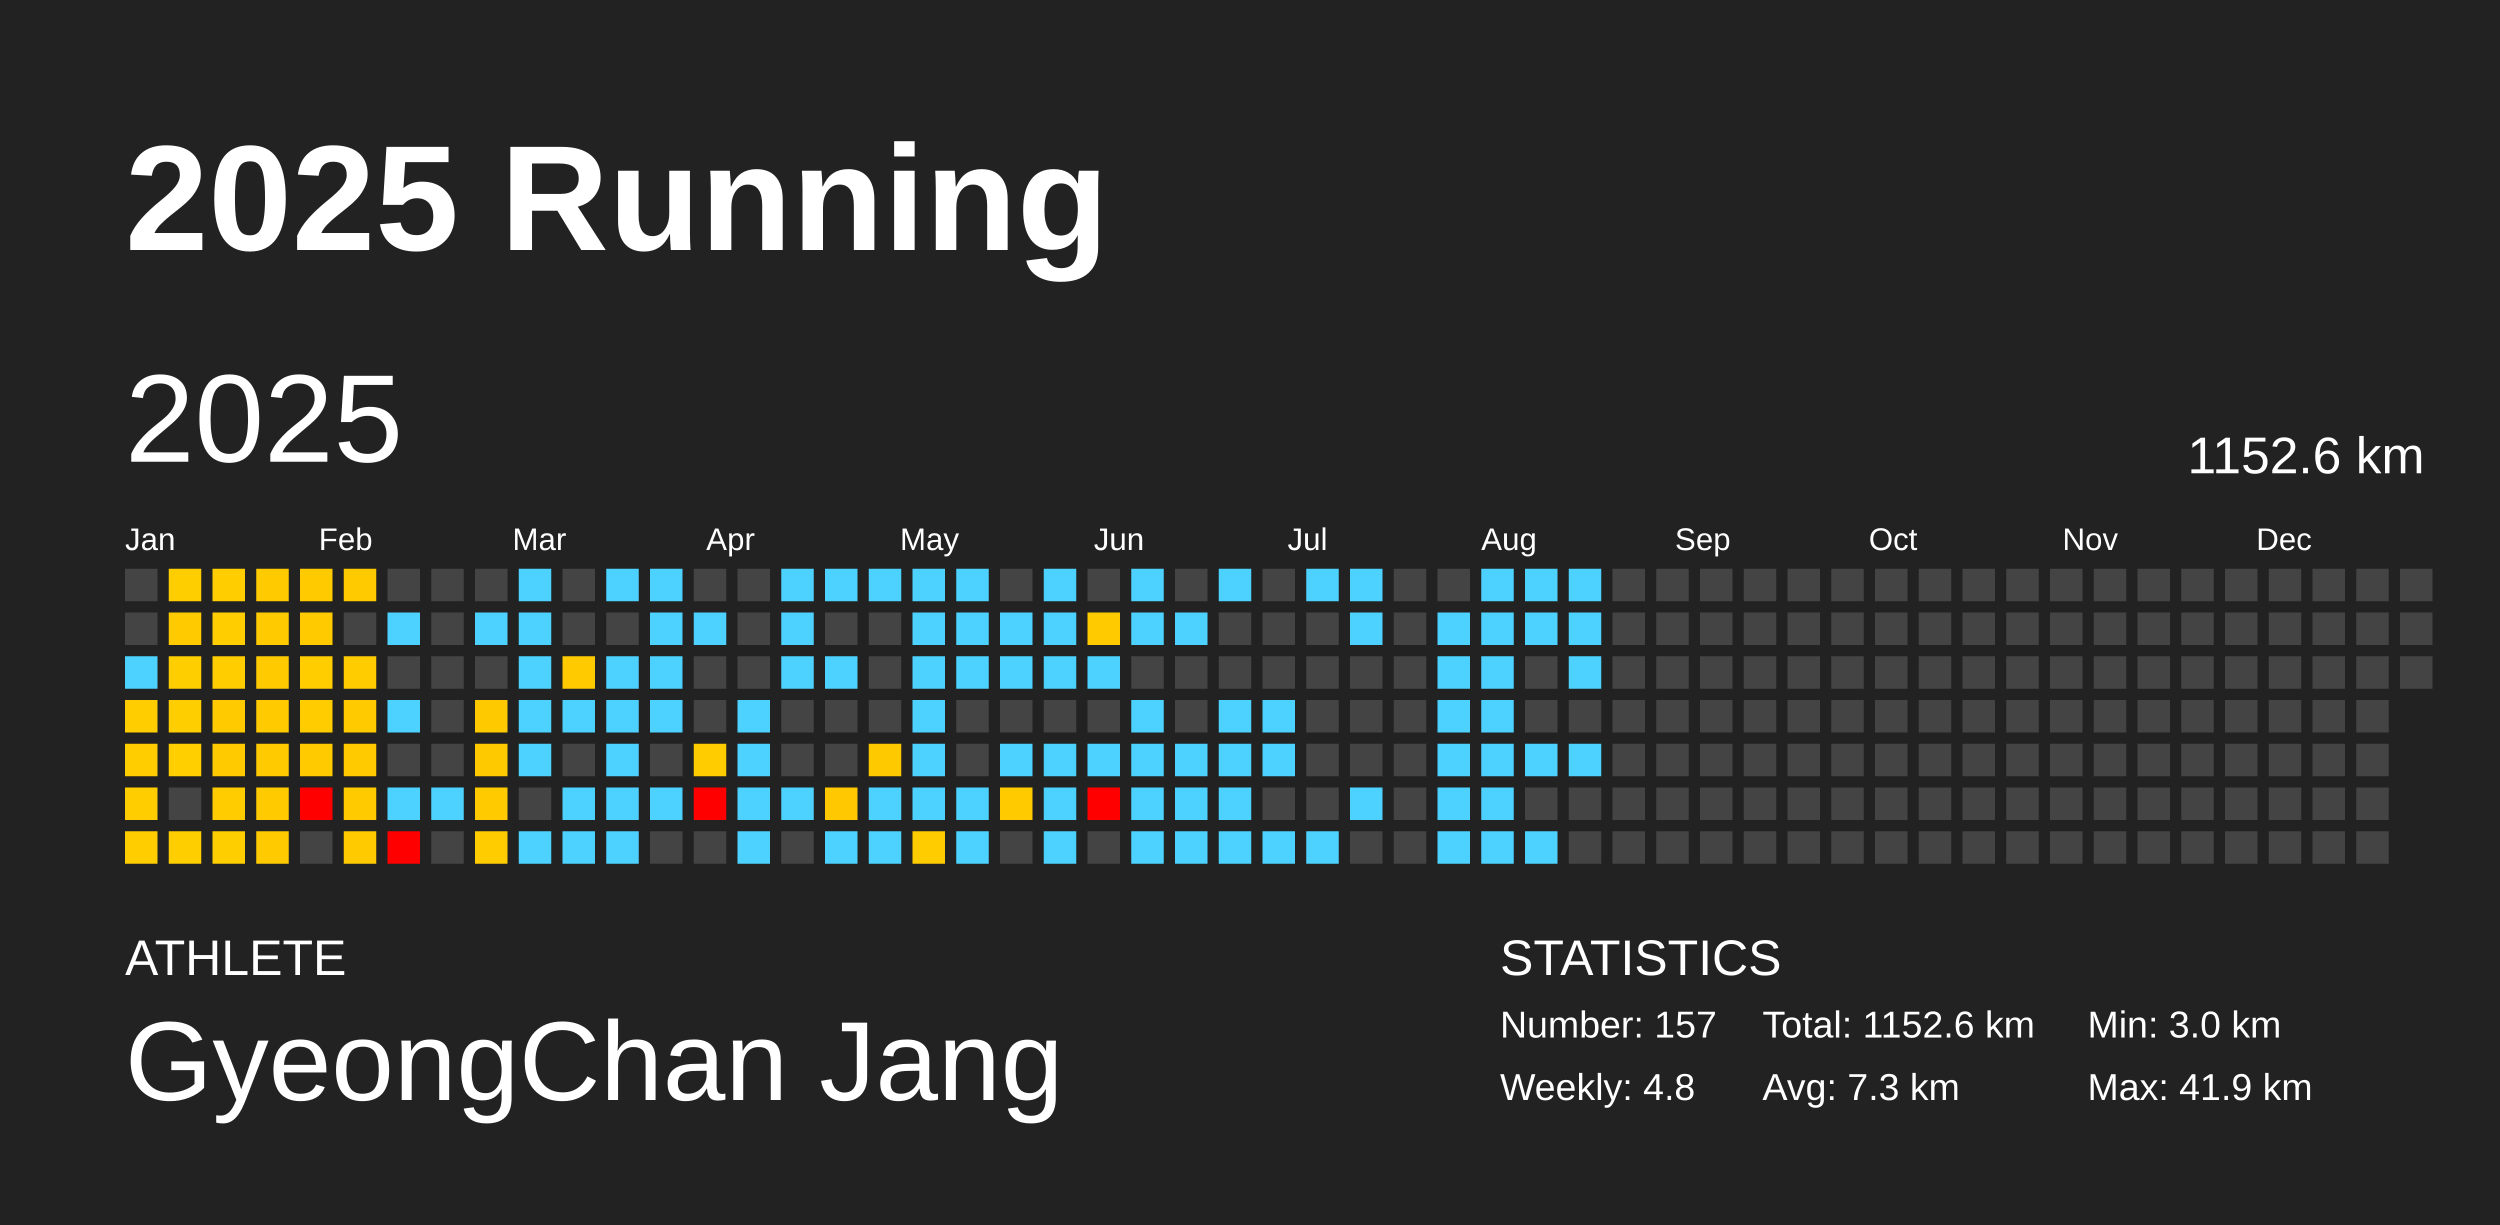
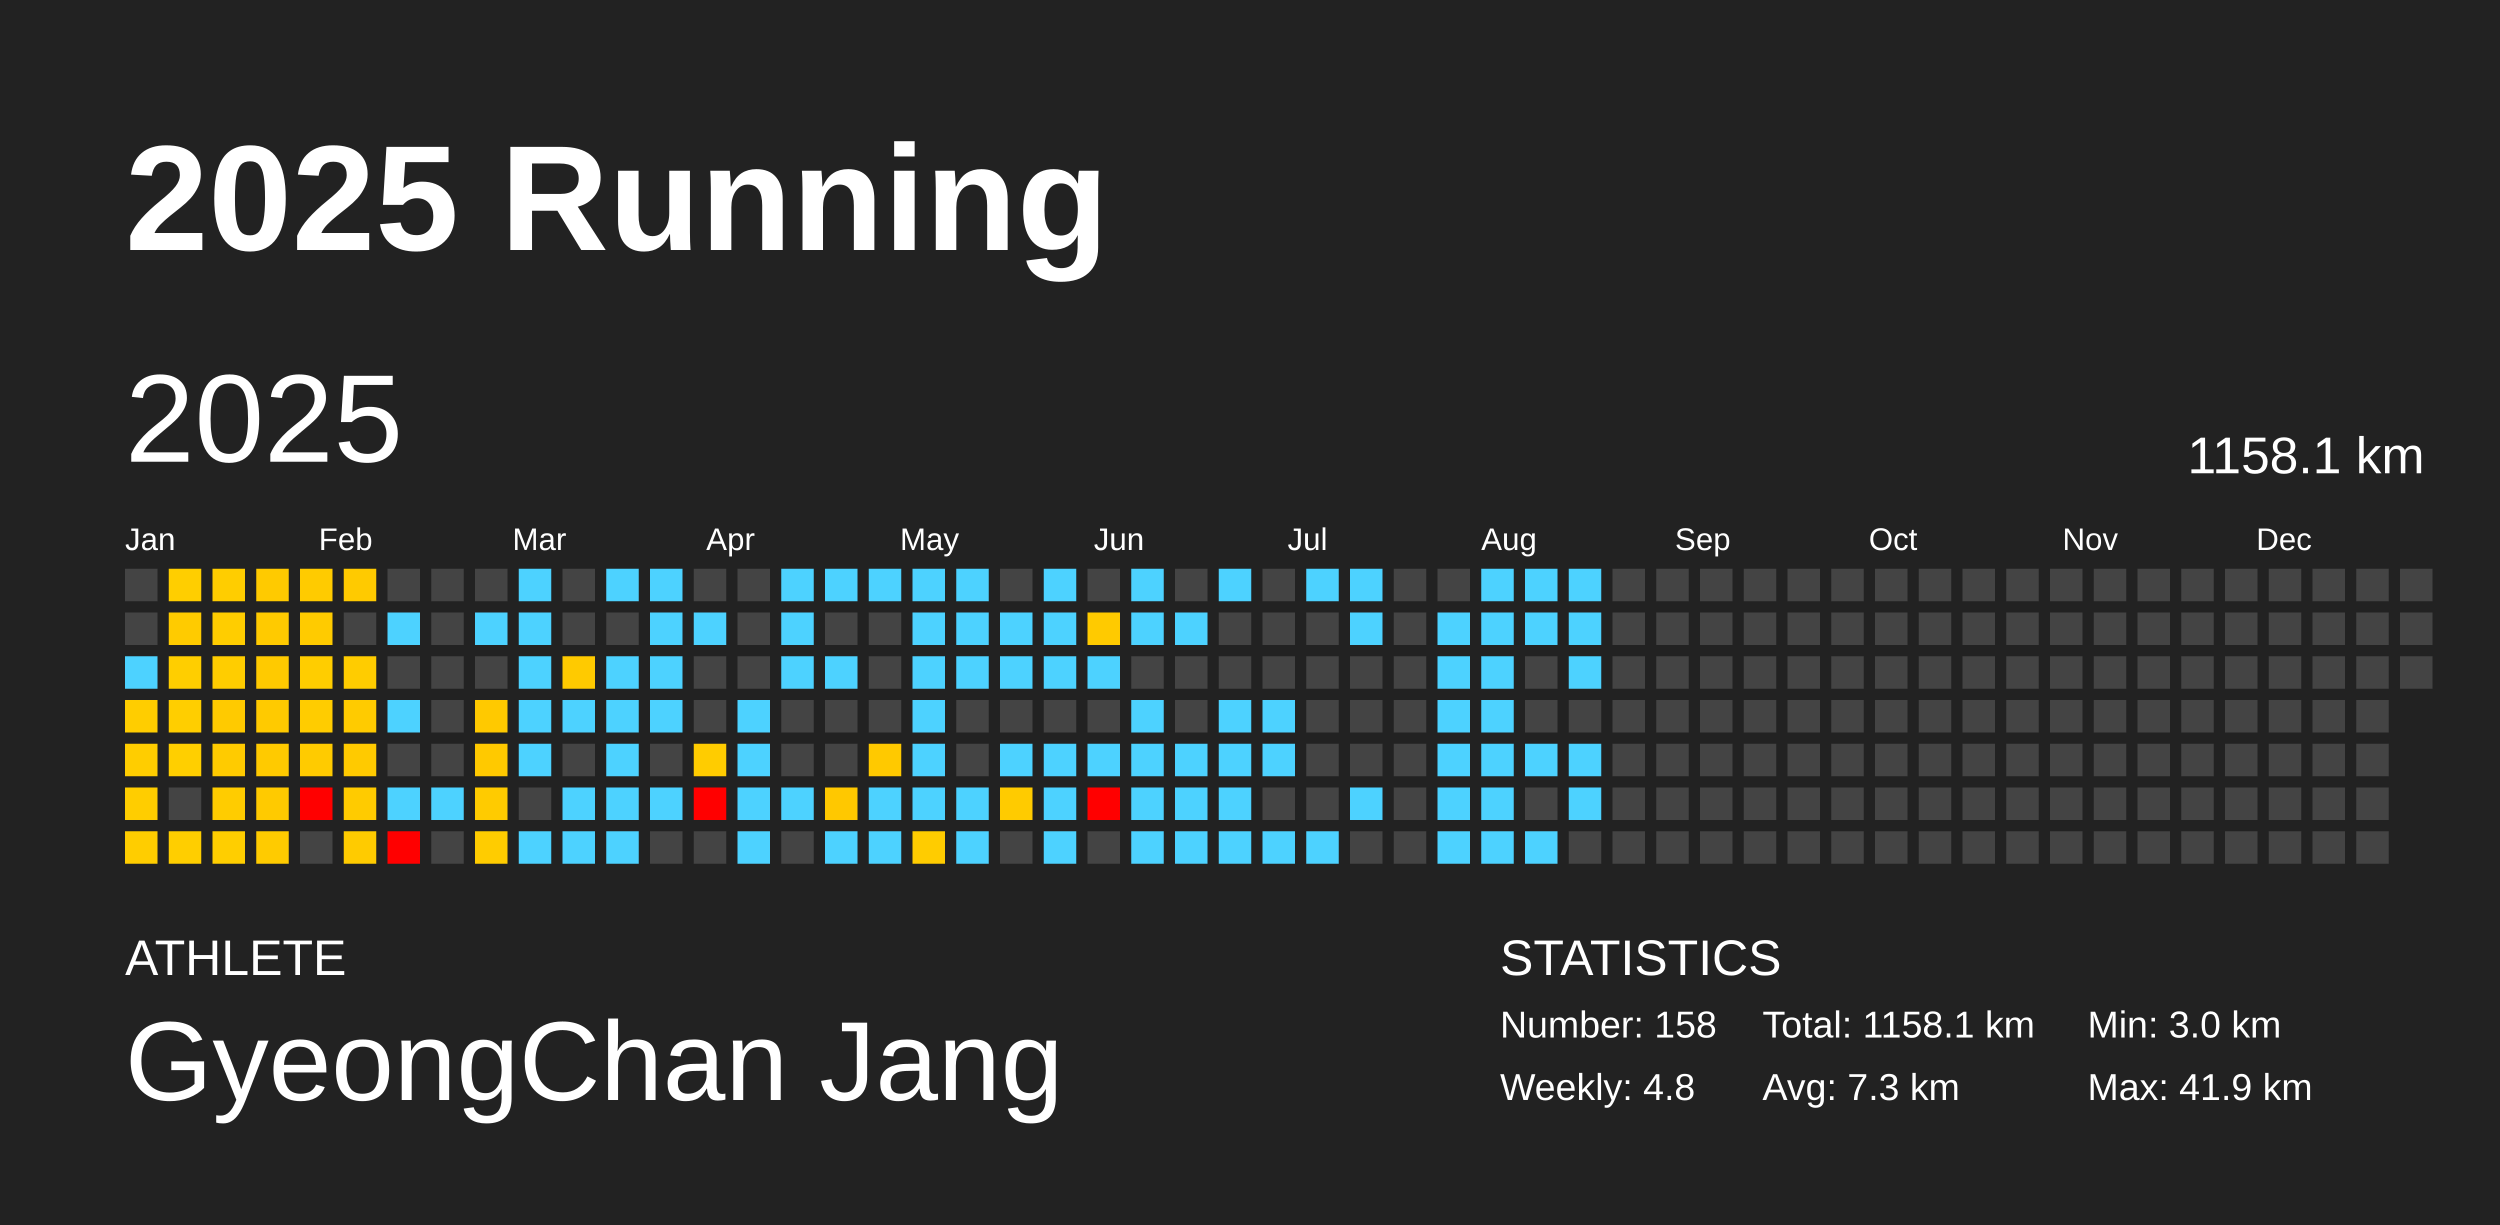
<svg xmlns="http://www.w3.org/2000/svg" baseProfile="full" height="98mm" version="1.1" viewBox="0,0,200,98" width="200mm">
  <defs />
  <rect fill="#222222" height="98" width="200" x="0" y="0" />
  <text fill="#FFFFFF" style="font-size:12px; font-family:Arial; font-weight:bold;" x="10" y="20">2025 Running</text>
  <text fill="#FFFFFF" style="font-size:4px; font-family:Arial" x="10" y="78">ATHLETE</text>
  <text fill="#FFFFFF" style="font-size:9px; font-family:Arial" x="10" y="88">GyeongChan Jang</text>
  <text fill="#FFFFFF" style="font-size:4px; font-family:Arial" x="120" y="78">STATISTICS</text>
-   <text fill="#FFFFFF" style="font-size:3px; font-family:Arial" x="120" y="83">Number: 157</text>
+   <text fill="#FFFFFF" style="font-size:3px; font-family:Arial" x="120" y="83">Number: 158</text>
  <text fill="#FFFFFF" style="font-size:3px; font-family:Arial" x="120" y="88">Weekly: 4.8</text>
-   <text fill="#FFFFFF" style="font-size:3px; font-family:Arial" x="141" y="83">Total: 1152.6 km</text>
+   <text fill="#FFFFFF" style="font-size:3px; font-family:Arial" x="141" y="83">Total: 1158.1 km</text>
  <text fill="#FFFFFF" style="font-size:3px; font-family:Arial" x="141" y="88">Avg: 7.3 km</text>
  <text fill="#FFFFFF" style="font-size:3px; font-family:Arial" x="167" y="83">Min: 3.0 km</text>
  <text fill="#FFFFFF" style="font-size:3px; font-family:Arial" x="167" y="88">Max: 41.9 km</text>
  <text dominant-baseline="hanging" fill="#FFFFFF" style="font-size:10.0px; font-family:Arial;" x="10" y="30">2025</text>
-   <text dominant-baseline="hanging" fill="#FFFFFF" style="font-size:4.125px; font-family:Arial;" x="175" y="35">1152.6 km</text>
+   <text dominant-baseline="hanging" fill="#FFFFFF" style="font-size:4.125px; font-family:Arial;" x="175" y="35">1158.1 km</text>
  <text fill="#FFFFFF" style="font-size:2.5px; font-family:Arial" x="10.0" y="44">Jan</text>
  <text fill="#FFFFFF" style="font-size:2.5px; font-family:Arial" x="25.5" y="44">Feb</text>
  <text fill="#FFFFFF" style="font-size:2.5px; font-family:Arial" x="41.0" y="44">Mar</text>
  <text fill="#FFFFFF" style="font-size:2.5px; font-family:Arial" x="56.5" y="44">Apr</text>
  <text fill="#FFFFFF" style="font-size:2.5px; font-family:Arial" x="72.0" y="44">May</text>
  <text fill="#FFFFFF" style="font-size:2.5px; font-family:Arial" x="87.5" y="44">Jun</text>
  <text fill="#FFFFFF" style="font-size:2.5px; font-family:Arial" x="103.0" y="44">Jul</text>
  <text fill="#FFFFFF" style="font-size:2.5px; font-family:Arial" x="118.5" y="44">Aug</text>
  <text fill="#FFFFFF" style="font-size:2.5px; font-family:Arial" x="134.0" y="44">Sep</text>
  <text fill="#FFFFFF" style="font-size:2.5px; font-family:Arial" x="149.5" y="44">Oct</text>
  <text fill="#FFFFFF" style="font-size:2.5px; font-family:Arial" x="165.0" y="44">Nov</text>
  <text fill="#FFFFFF" style="font-size:2.5px; font-family:Arial" x="180.5" y="44">Dec</text>
  <rect fill="#444444" height="2.6" width="2.6" x="10.0" y="45.5" />
  <rect fill="#444444" height="2.6" width="2.6" x="10.0" y="49.0" />
  <rect fill="#4dd2ff" height="2.6" width="2.6" x="10.0" y="52.5" />
  <rect fill="#ffcd00" height="2.6" width="2.6" x="10.0" y="56.0" />
  <rect fill="#ffcd00" height="2.6" width="2.6" x="10.0" y="59.5" />
  <rect fill="#ffcd00" height="2.6" width="2.6" x="10.0" y="63.0" />
  <rect fill="#ffcd00" height="2.6" width="2.6" x="10.0" y="66.5" />
  <rect fill="#ffce00" height="2.6" width="2.6" x="13.5" y="45.5" />
  <rect fill="#ffcb00" height="2.6" width="2.6" x="13.5" y="49.0" />
  <rect fill="#ffce00" height="2.6" width="2.6" x="13.5" y="52.5" />
  <rect fill="#ffce00" height="2.6" width="2.6" x="13.5" y="56.0" />
  <rect fill="#ffcf00" height="2.6" width="2.6" x="13.5" y="59.5" />
  <rect fill="#444444" height="2.6" width="2.6" x="13.5" y="63.0" />
  <rect fill="#ffce00" height="2.6" width="2.6" x="13.5" y="66.5" />
  <rect fill="#ffcd00" height="2.6" width="2.6" x="17.0" y="45.5" />
  <rect fill="#ffcd00" height="2.6" width="2.6" x="17.0" y="49.0" />
  <rect fill="#ffcd00" height="2.6" width="2.6" x="17.0" y="52.5" />
  <rect fill="#ffca00" height="2.6" width="2.6" x="17.0" y="56.0" />
  <rect fill="#ffcb00" height="2.6" width="2.6" x="17.0" y="59.5" />
  <rect fill="#ffcc00" height="2.6" width="2.6" x="17.0" y="63.0" />
  <rect fill="#ffce00" height="2.6" width="2.6" x="17.0" y="66.5" />
  <rect fill="#ffca00" height="2.6" width="2.6" x="20.5" y="45.5" />
  <rect fill="#ffca00" height="2.6" width="2.6" x="20.5" y="49.0" />
  <rect fill="#ffca00" height="2.6" width="2.6" x="20.5" y="52.5" />
  <rect fill="#ffca00" height="2.6" width="2.6" x="20.5" y="56.0" />
  <rect fill="#ffca00" height="2.6" width="2.6" x="20.5" y="59.5" />
  <rect fill="#ffca00" height="2.6" width="2.6" x="20.5" y="63.0" />
  <rect fill="#ffcb00" height="2.6" width="2.6" x="20.5" y="66.5" />
  <rect fill="#ffcb00" height="2.6" width="2.6" x="24.0" y="45.5" />
  <rect fill="#ffcb00" height="2.6" width="2.6" x="24.0" y="49.0" />
  <rect fill="#ffcd00" height="2.6" width="2.6" x="24.0" y="52.5" />
  <rect fill="#ffcc00" height="2.6" width="2.6" x="24.0" y="56.0" />
  <rect fill="#ffcb00" height="2.6" width="2.6" x="24.0" y="59.5" />
  <rect fill="red" height="2.6" width="2.6" x="24.0" y="63.0" />
  <rect fill="#444444" height="2.6" width="2.6" x="24.0" y="66.5" />
  <rect fill="#ffca00" height="2.6" width="2.6" x="27.5" y="45.5" />
  <rect fill="#444444" height="2.6" width="2.6" x="27.5" y="49.0" />
  <rect fill="#ffcc00" height="2.6" width="2.6" x="27.5" y="52.5" />
  <rect fill="#ffcb00" height="2.6" width="2.6" x="27.5" y="56.0" />
  <rect fill="#ffca00" height="2.6" width="2.6" x="27.5" y="59.5" />
  <rect fill="#ffcb00" height="2.6" width="2.6" x="27.5" y="63.0" />
  <rect fill="#ffcb00" height="2.6" width="2.6" x="27.5" y="66.5" />
  <rect fill="#444444" height="2.6" width="2.6" x="31.0" y="45.5" />
  <rect fill="#4dd2ff" height="2.6" width="2.6" x="31.0" y="49.0" />
  <rect fill="#444444" height="2.6" width="2.6" x="31.0" y="52.5" />
  <rect fill="#4dd2ff" height="2.6" width="2.6" x="31.0" y="56.0" />
  <rect fill="#444444" height="2.6" width="2.6" x="31.0" y="59.5" />
  <rect fill="#4dd2ff" height="2.6" width="2.6" x="31.0" y="63.0" />
  <rect fill="red" height="2.6" width="2.6" x="31.0" y="66.5" />
  <rect fill="#444444" height="2.6" width="2.6" x="34.5" y="45.5" />
  <rect fill="#444444" height="2.6" width="2.6" x="34.5" y="49.0" />
  <rect fill="#444444" height="2.6" width="2.6" x="34.5" y="52.5" />
  <rect fill="#444444" height="2.6" width="2.6" x="34.5" y="56.0" />
  <rect fill="#444444" height="2.6" width="2.6" x="34.5" y="59.5" />
  <rect fill="#4dd2ff" height="2.6" width="2.6" x="34.5" y="63.0" />
  <rect fill="#444444" height="2.6" width="2.6" x="34.5" y="66.5" />
  <rect fill="#444444" height="2.6" width="2.6" x="38.0" y="45.5" />
  <rect fill="#4dd2ff" height="2.6" width="2.6" x="38.0" y="49.0" />
  <rect fill="#444444" height="2.6" width="2.6" x="38.0" y="52.5" />
  <rect fill="#ffc900" height="2.6" width="2.6" x="38.0" y="56.0" />
  <rect fill="#ffc900" height="2.6" width="2.6" x="38.0" y="59.5" />
  <rect fill="#ffcb00" height="2.6" width="2.6" x="38.0" y="63.0" />
  <rect fill="#ffcc00" height="2.6" width="2.6" x="38.0" y="66.5" />
  <rect fill="#4dd2ff" height="2.6" width="2.6" x="41.5" y="45.5" />
  <rect fill="#4dd2ff" height="2.6" width="2.6" x="41.5" y="49.0" />
  <rect fill="#4dd2ff" height="2.6" width="2.6" x="41.5" y="52.5" />
  <rect fill="#4dd2ff" height="2.6" width="2.6" x="41.5" y="56.0" />
  <rect fill="#4dd2ff" height="2.6" width="2.6" x="41.5" y="59.5" />
  <rect fill="#444444" height="2.6" width="2.6" x="41.5" y="63.0" />
  <rect fill="#4dd2ff" height="2.6" width="2.6" x="41.5" y="66.5" />
  <rect fill="#444444" height="2.6" width="2.6" x="45.0" y="45.5" />
  <rect fill="#444444" height="2.6" width="2.6" x="45.0" y="49.0" />
  <rect fill="#ffca00" height="2.6" width="2.6" x="45.0" y="52.5" />
  <rect fill="#4dd2ff" height="2.6" width="2.6" x="45.0" y="56.0" />
  <rect fill="#444444" height="2.6" width="2.6" x="45.0" y="59.5" />
  <rect fill="#4dd2ff" height="2.6" width="2.6" x="45.0" y="63.0" />
  <rect fill="#4dd2ff" height="2.6" width="2.6" x="45.0" y="66.5" />
  <rect fill="#4dd2ff" height="2.6" width="2.6" x="48.5" y="45.5" />
  <rect fill="#444444" height="2.6" width="2.6" x="48.5" y="49.0" />
  <rect fill="#4dd2ff" height="2.6" width="2.6" x="48.5" y="52.5" />
  <rect fill="#4dd2ff" height="2.6" width="2.6" x="48.5" y="56.0" />
  <rect fill="#4dd2ff" height="2.6" width="2.6" x="48.5" y="59.5" />
  <rect fill="#4dd2ff" height="2.6" width="2.6" x="48.5" y="63.0" />
  <rect fill="#4dd2ff" height="2.6" width="2.6" x="48.5" y="66.5" />
  <rect fill="#4dd2ff" height="2.6" width="2.6" x="52.0" y="45.5" />
  <rect fill="#4dd2ff" height="2.6" width="2.6" x="52.0" y="49.0" />
  <rect fill="#4dd2ff" height="2.6" width="2.6" x="52.0" y="52.5" />
  <rect fill="#4dd2ff" height="2.6" width="2.6" x="52.0" y="56.0" />
  <rect fill="#444444" height="2.6" width="2.6" x="52.0" y="59.5" />
  <rect fill="#4dd2ff" height="2.6" width="2.6" x="52.0" y="63.0" />
  <rect fill="#444444" height="2.6" width="2.6" x="52.0" y="66.5" />
  <rect fill="#444444" height="2.6" width="2.6" x="55.5" y="45.5" />
  <rect fill="#4dd2ff" height="2.6" width="2.6" x="55.5" y="49.0" />
  <rect fill="#444444" height="2.6" width="2.6" x="55.5" y="52.5" />
  <rect fill="#444444" height="2.6" width="2.6" x="55.5" y="56.0" />
  <rect fill="#ffcc00" height="2.6" width="2.6" x="55.5" y="59.5" />
  <rect fill="red" height="2.6" width="2.6" x="55.5" y="63.0" />
  <rect fill="#444444" height="2.6" width="2.6" x="55.5" y="66.5" />
  <rect fill="#444444" height="2.6" width="2.6" x="59.0" y="45.5" />
  <rect fill="#444444" height="2.6" width="2.6" x="59.0" y="49.0" />
  <rect fill="#444444" height="2.6" width="2.6" x="59.0" y="52.5" />
  <rect fill="#4dd2ff" height="2.6" width="2.6" x="59.0" y="56.0" />
  <rect fill="#4dd2ff" height="2.6" width="2.6" x="59.0" y="59.5" />
  <rect fill="#4dd2ff" height="2.6" width="2.6" x="59.0" y="63.0" />
  <rect fill="#4dd2ff" height="2.6" width="2.6" x="59.0" y="66.5" />
  <rect fill="#4dd2ff" height="2.6" width="2.6" x="62.5" y="45.5" />
  <rect fill="#4dd2ff" height="2.6" width="2.6" x="62.5" y="49.0" />
  <rect fill="#4dd2ff" height="2.6" width="2.6" x="62.5" y="52.5" />
  <rect fill="#444444" height="2.6" width="2.6" x="62.5" y="56.0" />
  <rect fill="#444444" height="2.6" width="2.6" x="62.5" y="59.5" />
  <rect fill="#4dd2ff" height="2.6" width="2.6" x="62.5" y="63.0" />
  <rect fill="#444444" height="2.6" width="2.6" x="62.5" y="66.5" />
  <rect fill="#4dd2ff" height="2.6" width="2.6" x="66.0" y="45.5" />
  <rect fill="#444444" height="2.6" width="2.6" x="66.0" y="49.0" />
  <rect fill="#4dd2ff" height="2.6" width="2.6" x="66.0" y="52.5" />
  <rect fill="#444444" height="2.6" width="2.6" x="66.0" y="56.0" />
  <rect fill="#444444" height="2.6" width="2.6" x="66.0" y="59.5" />
  <rect fill="#ffc800" height="2.6" width="2.6" x="66.0" y="63.0" />
  <rect fill="#4dd2ff" height="2.6" width="2.6" x="66.0" y="66.5" />
  <rect fill="#4dd2ff" height="2.6" width="2.6" x="69.5" y="45.5" />
  <rect fill="#444444" height="2.6" width="2.6" x="69.5" y="49.0" />
  <rect fill="#444444" height="2.6" width="2.6" x="69.5" y="52.5" />
  <rect fill="#444444" height="2.6" width="2.6" x="69.5" y="56.0" />
  <rect fill="#ffc900" height="2.6" width="2.6" x="69.5" y="59.5" />
  <rect fill="#4dd2ff" height="2.6" width="2.6" x="69.5" y="63.0" />
  <rect fill="#4dd2ff" height="2.6" width="2.6" x="69.5" y="66.5" />
  <rect fill="#4dd2ff" height="2.6" width="2.6" x="73.0" y="45.5" />
  <rect fill="#4dd2ff" height="2.6" width="2.6" x="73.0" y="49.0" />
  <rect fill="#4dd2ff" height="2.6" width="2.6" x="73.0" y="52.5" />
  <rect fill="#4dd2ff" height="2.6" width="2.6" x="73.0" y="56.0" />
  <rect fill="#4dd2ff" height="2.6" width="2.6" x="73.0" y="59.5" />
  <rect fill="#4dd2ff" height="2.6" width="2.6" x="73.0" y="63.0" />
  <rect fill="#ffcc00" height="2.6" width="2.6" x="73.0" y="66.5" />
  <rect fill="#4dd2ff" height="2.6" width="2.6" x="76.5" y="45.5" />
  <rect fill="#4dd2ff" height="2.6" width="2.6" x="76.5" y="49.0" />
  <rect fill="#4dd2ff" height="2.6" width="2.6" x="76.5" y="52.5" />
  <rect fill="#444444" height="2.6" width="2.6" x="76.5" y="56.0" />
  <rect fill="#444444" height="2.6" width="2.6" x="76.5" y="59.5" />
  <rect fill="#4dd2ff" height="2.6" width="2.6" x="76.5" y="63.0" />
  <rect fill="#4dd2ff" height="2.6" width="2.6" x="76.5" y="66.5" />
  <rect fill="#444444" height="2.6" width="2.6" x="80.0" y="45.5" />
  <rect fill="#4dd2ff" height="2.6" width="2.6" x="80.0" y="49.0" />
  <rect fill="#4dd2ff" height="2.6" width="2.6" x="80.0" y="52.5" />
  <rect fill="#444444" height="2.6" width="2.6" x="80.0" y="56.0" />
  <rect fill="#4dd2ff" height="2.6" width="2.6" x="80.0" y="59.5" />
  <rect fill="#ffcb00" height="2.6" width="2.6" x="80.0" y="63.0" />
  <rect fill="#444444" height="2.6" width="2.6" x="80.0" y="66.5" />
  <rect fill="#4dd2ff" height="2.6" width="2.6" x="83.5" y="45.5" />
  <rect fill="#4dd2ff" height="2.6" width="2.6" x="83.5" y="49.0" />
  <rect fill="#4dd2ff" height="2.6" width="2.6" x="83.5" y="52.5" />
  <rect fill="#444444" height="2.6" width="2.6" x="83.5" y="56.0" />
  <rect fill="#4dd2ff" height="2.6" width="2.6" x="83.5" y="59.5" />
  <rect fill="#4dd2ff" height="2.6" width="2.6" x="83.5" y="63.0" />
  <rect fill="#4dd2ff" height="2.6" width="2.6" x="83.5" y="66.5" />
  <rect fill="#444444" height="2.6" width="2.6" x="87.0" y="45.5" />
  <rect fill="#ffca00" height="2.6" width="2.6" x="87.0" y="49.0" />
  <rect fill="#4dd2ff" height="2.6" width="2.6" x="87.0" y="52.5" />
  <rect fill="#444444" height="2.6" width="2.6" x="87.0" y="56.0" />
  <rect fill="#4dd2ff" height="2.6" width="2.6" x="87.0" y="59.5" />
  <rect fill="red" height="2.6" width="2.6" x="87.0" y="63.0" />
  <rect fill="#444444" height="2.6" width="2.6" x="87.0" y="66.5" />
  <rect fill="#4dd2ff" height="2.6" width="2.6" x="90.5" y="45.5" />
  <rect fill="#4dd2ff" height="2.6" width="2.6" x="90.5" y="49.0" />
  <rect fill="#444444" height="2.6" width="2.6" x="90.5" y="52.5" />
  <rect fill="#4dd2ff" height="2.6" width="2.6" x="90.5" y="56.0" />
  <rect fill="#4dd2ff" height="2.6" width="2.6" x="90.5" y="59.5" />
  <rect fill="#4dd2ff" height="2.6" width="2.6" x="90.5" y="63.0" />
  <rect fill="#4dd2ff" height="2.6" width="2.6" x="90.5" y="66.5" />
  <rect fill="#444444" height="2.6" width="2.6" x="94.0" y="45.5" />
  <rect fill="#4dd2ff" height="2.6" width="2.6" x="94.0" y="49.0" />
  <rect fill="#444444" height="2.6" width="2.6" x="94.0" y="52.5" />
  <rect fill="#444444" height="2.6" width="2.6" x="94.0" y="56.0" />
  <rect fill="#4dd2ff" height="2.6" width="2.6" x="94.0" y="59.5" />
  <rect fill="#4dd2ff" height="2.6" width="2.6" x="94.0" y="63.0" />
  <rect fill="#4dd2ff" height="2.6" width="2.6" x="94.0" y="66.5" />
  <rect fill="#4dd2ff" height="2.6" width="2.6" x="97.5" y="45.5" />
  <rect fill="#444444" height="2.6" width="2.6" x="97.5" y="49.0" />
  <rect fill="#444444" height="2.6" width="2.6" x="97.5" y="52.5" />
  <rect fill="#4dd2ff" height="2.6" width="2.6" x="97.5" y="56.0" />
  <rect fill="#4dd2ff" height="2.6" width="2.6" x="97.5" y="59.5" />
  <rect fill="#4dd2ff" height="2.6" width="2.6" x="97.5" y="63.0" />
  <rect fill="#4dd2ff" height="2.6" width="2.6" x="97.5" y="66.5" />
  <rect fill="#444444" height="2.6" width="2.6" x="101.0" y="45.5" />
  <rect fill="#444444" height="2.6" width="2.6" x="101.0" y="49.0" />
  <rect fill="#444444" height="2.6" width="2.6" x="101.0" y="52.5" />
  <rect fill="#4dd2ff" height="2.6" width="2.6" x="101.0" y="56.0" />
  <rect fill="#4dd2ff" height="2.6" width="2.6" x="101.0" y="59.5" />
  <rect fill="#444444" height="2.6" width="2.6" x="101.0" y="63.0" />
  <rect fill="#4dd2ff" height="2.6" width="2.6" x="101.0" y="66.5" />
  <rect fill="#4dd2ff" height="2.6" width="2.6" x="104.5" y="45.5" />
  <rect fill="#444444" height="2.6" width="2.6" x="104.5" y="49.0" />
  <rect fill="#444444" height="2.6" width="2.6" x="104.5" y="52.5" />
  <rect fill="#444444" height="2.6" width="2.6" x="104.5" y="56.0" />
  <rect fill="#444444" height="2.6" width="2.6" x="104.5" y="59.5" />
  <rect fill="#444444" height="2.6" width="2.6" x="104.5" y="63.0" />
  <rect fill="#4dd2ff" height="2.6" width="2.6" x="104.5" y="66.5" />
  <rect fill="#4dd2ff" height="2.6" width="2.6" x="108.0" y="45.5" />
  <rect fill="#4dd2ff" height="2.6" width="2.6" x="108.0" y="49.0" />
  <rect fill="#444444" height="2.6" width="2.6" x="108.0" y="52.5" />
  <rect fill="#444444" height="2.6" width="2.6" x="108.0" y="56.0" />
  <rect fill="#444444" height="2.6" width="2.6" x="108.0" y="59.5" />
  <rect fill="#4dd2ff" height="2.6" width="2.6" x="108.0" y="63.0" />
  <rect fill="#444444" height="2.6" width="2.6" x="108.0" y="66.5" />
  <rect fill="#444444" height="2.6" width="2.6" x="111.5" y="45.5" />
  <rect fill="#444444" height="2.6" width="2.6" x="111.5" y="49.0" />
  <rect fill="#444444" height="2.6" width="2.6" x="111.5" y="52.5" />
  <rect fill="#444444" height="2.6" width="2.6" x="111.5" y="56.0" />
  <rect fill="#444444" height="2.6" width="2.6" x="111.5" y="59.5" />
  <rect fill="#444444" height="2.6" width="2.6" x="111.5" y="63.0" />
  <rect fill="#444444" height="2.6" width="2.6" x="111.5" y="66.5" />
  <rect fill="#444444" height="2.6" width="2.6" x="115.0" y="45.5" />
  <rect fill="#4dd2ff" height="2.6" width="2.6" x="115.0" y="49.0" />
  <rect fill="#4dd2ff" height="2.6" width="2.6" x="115.0" y="52.5" />
  <rect fill="#4dd2ff" height="2.6" width="2.6" x="115.0" y="56.0" />
  <rect fill="#4dd2ff" height="2.6" width="2.6" x="115.0" y="59.5" />
  <rect fill="#4dd2ff" height="2.6" width="2.6" x="115.0" y="63.0" />
  <rect fill="#4dd2ff" height="2.6" width="2.6" x="115.0" y="66.5" />
  <rect fill="#4dd2ff" height="2.6" width="2.6" x="118.5" y="45.5" />
  <rect fill="#4dd2ff" height="2.6" width="2.6" x="118.5" y="49.0" />
  <rect fill="#4dd2ff" height="2.6" width="2.6" x="118.5" y="52.5" />
  <rect fill="#4dd2ff" height="2.6" width="2.6" x="118.5" y="56.0" />
  <rect fill="#4dd2ff" height="2.6" width="2.6" x="118.5" y="59.5" />
  <rect fill="#4dd2ff" height="2.6" width="2.6" x="118.5" y="63.0" />
  <rect fill="#4dd2ff" height="2.6" width="2.6" x="118.5" y="66.5" />
  <rect fill="#4dd2ff" height="2.6" width="2.6" x="122.0" y="45.5" />
  <rect fill="#4dd2ff" height="2.6" width="2.6" x="122.0" y="49.0" />
  <rect fill="#444444" height="2.6" width="2.6" x="122.0" y="52.5" />
  <rect fill="#444444" height="2.6" width="2.6" x="122.0" y="56.0" />
  <rect fill="#4dd2ff" height="2.6" width="2.6" x="122.0" y="59.5" />
  <rect fill="#444444" height="2.6" width="2.6" x="122.0" y="63.0" />
  <rect fill="#4dd2ff" height="2.6" width="2.6" x="122.0" y="66.5" />
  <rect fill="#4dd2ff" height="2.6" width="2.6" x="125.5" y="45.5" />
  <rect fill="#4dd2ff" height="2.6" width="2.6" x="125.5" y="49.0" />
  <rect fill="#4dd2ff" height="2.6" width="2.6" x="125.5" y="52.5" />
  <rect fill="#444444" height="2.6" width="2.6" x="125.5" y="56.0" />
  <rect fill="#4dd2ff" height="2.6" width="2.6" x="125.5" y="59.5" />
-   <rect fill="#444444" height="2.6" width="2.6" x="125.5" y="63.0" />
+   <rect fill="#4dd2ff" height="2.6" width="2.6" x="125.5" y="63.0" />
  <rect fill="#444444" height="2.6" width="2.6" x="125.5" y="66.5" />
  <rect fill="#444444" height="2.6" width="2.6" x="129.0" y="45.5" />
  <rect fill="#444444" height="2.6" width="2.6" x="129.0" y="49.0" />
  <rect fill="#444444" height="2.6" width="2.6" x="129.0" y="52.5" />
  <rect fill="#444444" height="2.6" width="2.6" x="129.0" y="56.0" />
  <rect fill="#444444" height="2.6" width="2.6" x="129.0" y="59.5" />
  <rect fill="#444444" height="2.6" width="2.6" x="129.0" y="63.0" />
  <rect fill="#444444" height="2.6" width="2.6" x="129.0" y="66.5" />
  <rect fill="#444444" height="2.6" width="2.6" x="132.5" y="45.5" />
  <rect fill="#444444" height="2.6" width="2.6" x="132.5" y="49.0" />
  <rect fill="#444444" height="2.6" width="2.6" x="132.5" y="52.5" />
  <rect fill="#444444" height="2.6" width="2.6" x="132.5" y="56.0" />
  <rect fill="#444444" height="2.6" width="2.6" x="132.5" y="59.5" />
  <rect fill="#444444" height="2.6" width="2.6" x="132.5" y="63.0" />
  <rect fill="#444444" height="2.6" width="2.6" x="132.5" y="66.5" />
  <rect fill="#444444" height="2.6" width="2.6" x="136.0" y="45.5" />
  <rect fill="#444444" height="2.6" width="2.6" x="136.0" y="49.0" />
  <rect fill="#444444" height="2.6" width="2.6" x="136.0" y="52.5" />
  <rect fill="#444444" height="2.6" width="2.6" x="136.0" y="56.0" />
  <rect fill="#444444" height="2.6" width="2.6" x="136.0" y="59.5" />
  <rect fill="#444444" height="2.6" width="2.6" x="136.0" y="63.0" />
  <rect fill="#444444" height="2.6" width="2.6" x="136.0" y="66.5" />
  <rect fill="#444444" height="2.6" width="2.6" x="139.5" y="45.5" />
  <rect fill="#444444" height="2.6" width="2.6" x="139.5" y="49.0" />
  <rect fill="#444444" height="2.6" width="2.6" x="139.5" y="52.5" />
  <rect fill="#444444" height="2.6" width="2.6" x="139.5" y="56.0" />
  <rect fill="#444444" height="2.6" width="2.6" x="139.5" y="59.5" />
  <rect fill="#444444" height="2.6" width="2.6" x="139.5" y="63.0" />
  <rect fill="#444444" height="2.6" width="2.6" x="139.5" y="66.5" />
  <rect fill="#444444" height="2.6" width="2.6" x="143.0" y="45.5" />
  <rect fill="#444444" height="2.6" width="2.6" x="143.0" y="49.0" />
  <rect fill="#444444" height="2.6" width="2.6" x="143.0" y="52.5" />
  <rect fill="#444444" height="2.6" width="2.6" x="143.0" y="56.0" />
  <rect fill="#444444" height="2.6" width="2.6" x="143.0" y="59.5" />
  <rect fill="#444444" height="2.6" width="2.6" x="143.0" y="63.0" />
  <rect fill="#444444" height="2.6" width="2.6" x="143.0" y="66.5" />
  <rect fill="#444444" height="2.6" width="2.6" x="146.5" y="45.5" />
  <rect fill="#444444" height="2.6" width="2.6" x="146.5" y="49.0" />
  <rect fill="#444444" height="2.6" width="2.6" x="146.5" y="52.5" />
  <rect fill="#444444" height="2.6" width="2.6" x="146.5" y="56.0" />
  <rect fill="#444444" height="2.6" width="2.6" x="146.5" y="59.5" />
  <rect fill="#444444" height="2.6" width="2.6" x="146.5" y="63.0" />
  <rect fill="#444444" height="2.6" width="2.6" x="146.5" y="66.5" />
  <rect fill="#444444" height="2.6" width="2.6" x="150.0" y="45.5" />
  <rect fill="#444444" height="2.6" width="2.6" x="150.0" y="49.0" />
  <rect fill="#444444" height="2.6" width="2.6" x="150.0" y="52.5" />
  <rect fill="#444444" height="2.6" width="2.6" x="150.0" y="56.0" />
  <rect fill="#444444" height="2.6" width="2.6" x="150.0" y="59.5" />
  <rect fill="#444444" height="2.6" width="2.6" x="150.0" y="63.0" />
  <rect fill="#444444" height="2.6" width="2.6" x="150.0" y="66.5" />
  <rect fill="#444444" height="2.6" width="2.6" x="153.5" y="45.5" />
  <rect fill="#444444" height="2.6" width="2.6" x="153.5" y="49.0" />
  <rect fill="#444444" height="2.6" width="2.6" x="153.5" y="52.5" />
  <rect fill="#444444" height="2.6" width="2.6" x="153.5" y="56.0" />
  <rect fill="#444444" height="2.6" width="2.6" x="153.5" y="59.5" />
  <rect fill="#444444" height="2.6" width="2.6" x="153.5" y="63.0" />
  <rect fill="#444444" height="2.6" width="2.6" x="153.5" y="66.5" />
  <rect fill="#444444" height="2.6" width="2.6" x="157.0" y="45.5" />
  <rect fill="#444444" height="2.6" width="2.6" x="157.0" y="49.0" />
  <rect fill="#444444" height="2.6" width="2.6" x="157.0" y="52.5" />
  <rect fill="#444444" height="2.6" width="2.6" x="157.0" y="56.0" />
  <rect fill="#444444" height="2.6" width="2.6" x="157.0" y="59.5" />
  <rect fill="#444444" height="2.6" width="2.6" x="157.0" y="63.0" />
  <rect fill="#444444" height="2.6" width="2.6" x="157.0" y="66.5" />
  <rect fill="#444444" height="2.6" width="2.6" x="160.5" y="45.5" />
  <rect fill="#444444" height="2.6" width="2.6" x="160.5" y="49.0" />
  <rect fill="#444444" height="2.6" width="2.6" x="160.5" y="52.5" />
  <rect fill="#444444" height="2.6" width="2.6" x="160.5" y="56.0" />
  <rect fill="#444444" height="2.6" width="2.6" x="160.5" y="59.5" />
  <rect fill="#444444" height="2.6" width="2.6" x="160.5" y="63.0" />
  <rect fill="#444444" height="2.6" width="2.6" x="160.5" y="66.5" />
  <rect fill="#444444" height="2.6" width="2.6" x="164.0" y="45.5" />
  <rect fill="#444444" height="2.6" width="2.6" x="164.0" y="49.0" />
  <rect fill="#444444" height="2.6" width="2.6" x="164.0" y="52.5" />
  <rect fill="#444444" height="2.6" width="2.6" x="164.0" y="56.0" />
  <rect fill="#444444" height="2.6" width="2.6" x="164.0" y="59.5" />
  <rect fill="#444444" height="2.6" width="2.6" x="164.0" y="63.0" />
  <rect fill="#444444" height="2.6" width="2.6" x="164.0" y="66.5" />
  <rect fill="#444444" height="2.6" width="2.6" x="167.5" y="45.5" />
  <rect fill="#444444" height="2.6" width="2.6" x="167.5" y="49.0" />
  <rect fill="#444444" height="2.6" width="2.6" x="167.5" y="52.5" />
  <rect fill="#444444" height="2.6" width="2.6" x="167.5" y="56.0" />
  <rect fill="#444444" height="2.6" width="2.6" x="167.5" y="59.5" />
  <rect fill="#444444" height="2.6" width="2.6" x="167.5" y="63.0" />
  <rect fill="#444444" height="2.6" width="2.6" x="167.5" y="66.5" />
  <rect fill="#444444" height="2.6" width="2.6" x="171.0" y="45.5" />
  <rect fill="#444444" height="2.6" width="2.6" x="171.0" y="49.0" />
  <rect fill="#444444" height="2.6" width="2.6" x="171.0" y="52.5" />
  <rect fill="#444444" height="2.6" width="2.6" x="171.0" y="56.0" />
  <rect fill="#444444" height="2.6" width="2.6" x="171.0" y="59.5" />
  <rect fill="#444444" height="2.6" width="2.6" x="171.0" y="63.0" />
  <rect fill="#444444" height="2.6" width="2.6" x="171.0" y="66.5" />
  <rect fill="#444444" height="2.6" width="2.6" x="174.5" y="45.5" />
  <rect fill="#444444" height="2.6" width="2.6" x="174.5" y="49.0" />
  <rect fill="#444444" height="2.6" width="2.6" x="174.5" y="52.5" />
  <rect fill="#444444" height="2.6" width="2.6" x="174.5" y="56.0" />
  <rect fill="#444444" height="2.6" width="2.6" x="174.5" y="59.5" />
  <rect fill="#444444" height="2.6" width="2.6" x="174.5" y="63.0" />
  <rect fill="#444444" height="2.6" width="2.6" x="174.5" y="66.5" />
  <rect fill="#444444" height="2.6" width="2.6" x="178.0" y="45.5" />
  <rect fill="#444444" height="2.6" width="2.6" x="178.0" y="49.0" />
  <rect fill="#444444" height="2.6" width="2.6" x="178.0" y="52.5" />
  <rect fill="#444444" height="2.6" width="2.6" x="178.0" y="56.0" />
  <rect fill="#444444" height="2.6" width="2.6" x="178.0" y="59.5" />
  <rect fill="#444444" height="2.6" width="2.6" x="178.0" y="63.0" />
  <rect fill="#444444" height="2.6" width="2.6" x="178.0" y="66.5" />
  <rect fill="#444444" height="2.6" width="2.6" x="181.5" y="45.5" />
  <rect fill="#444444" height="2.6" width="2.6" x="181.5" y="49.0" />
  <rect fill="#444444" height="2.6" width="2.6" x="181.5" y="52.5" />
  <rect fill="#444444" height="2.6" width="2.6" x="181.5" y="56.0" />
  <rect fill="#444444" height="2.6" width="2.6" x="181.5" y="59.5" />
  <rect fill="#444444" height="2.6" width="2.6" x="181.5" y="63.0" />
  <rect fill="#444444" height="2.6" width="2.6" x="181.5" y="66.5" />
  <rect fill="#444444" height="2.6" width="2.6" x="185.0" y="45.5" />
  <rect fill="#444444" height="2.6" width="2.6" x="185.0" y="49.0" />
  <rect fill="#444444" height="2.6" width="2.6" x="185.0" y="52.5" />
  <rect fill="#444444" height="2.6" width="2.6" x="185.0" y="56.0" />
  <rect fill="#444444" height="2.6" width="2.6" x="185.0" y="59.5" />
  <rect fill="#444444" height="2.6" width="2.6" x="185.0" y="63.0" />
  <rect fill="#444444" height="2.6" width="2.6" x="185.0" y="66.5" />
  <rect fill="#444444" height="2.6" width="2.6" x="188.5" y="45.5" />
  <rect fill="#444444" height="2.6" width="2.6" x="188.5" y="49.0" />
  <rect fill="#444444" height="2.6" width="2.6" x="188.5" y="52.5" />
  <rect fill="#444444" height="2.6" width="2.6" x="188.5" y="56.0" />
  <rect fill="#444444" height="2.6" width="2.6" x="188.5" y="59.5" />
  <rect fill="#444444" height="2.6" width="2.6" x="188.5" y="63.0" />
  <rect fill="#444444" height="2.6" width="2.6" x="188.5" y="66.5" />
  <rect fill="#444444" height="2.6" width="2.6" x="192.0" y="45.5" />
  <rect fill="#444444" height="2.6" width="2.6" x="192.0" y="49.0" />
  <rect fill="#444444" height="2.6" width="2.6" x="192.0" y="52.5" />
</svg>
